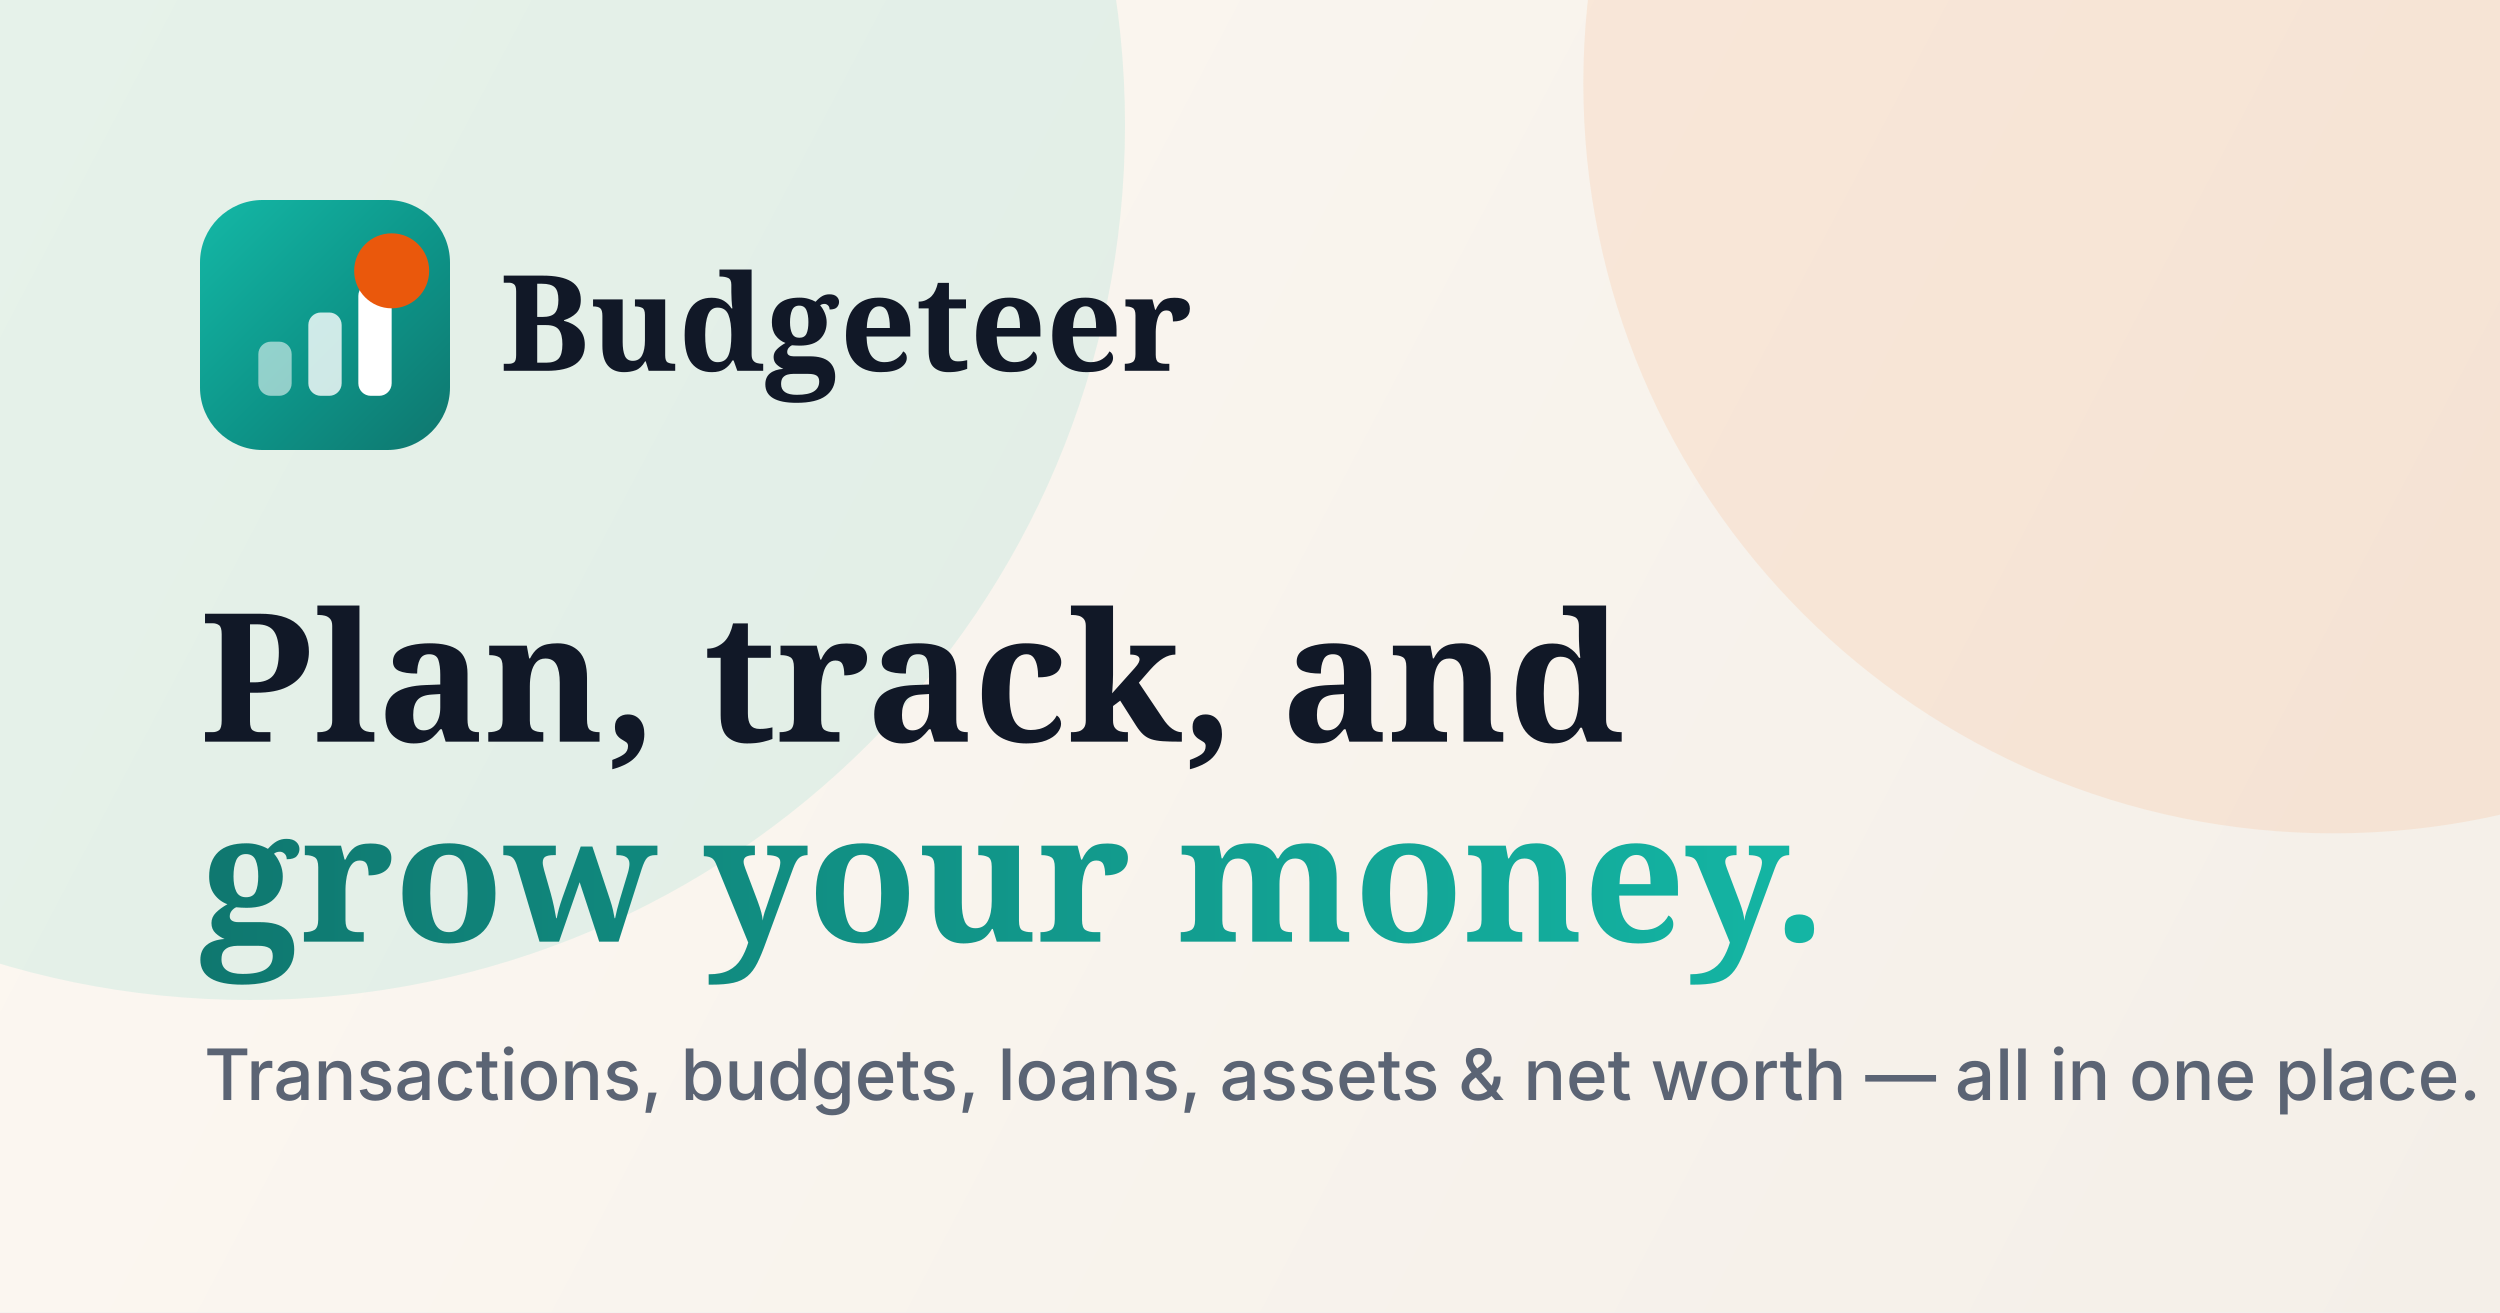
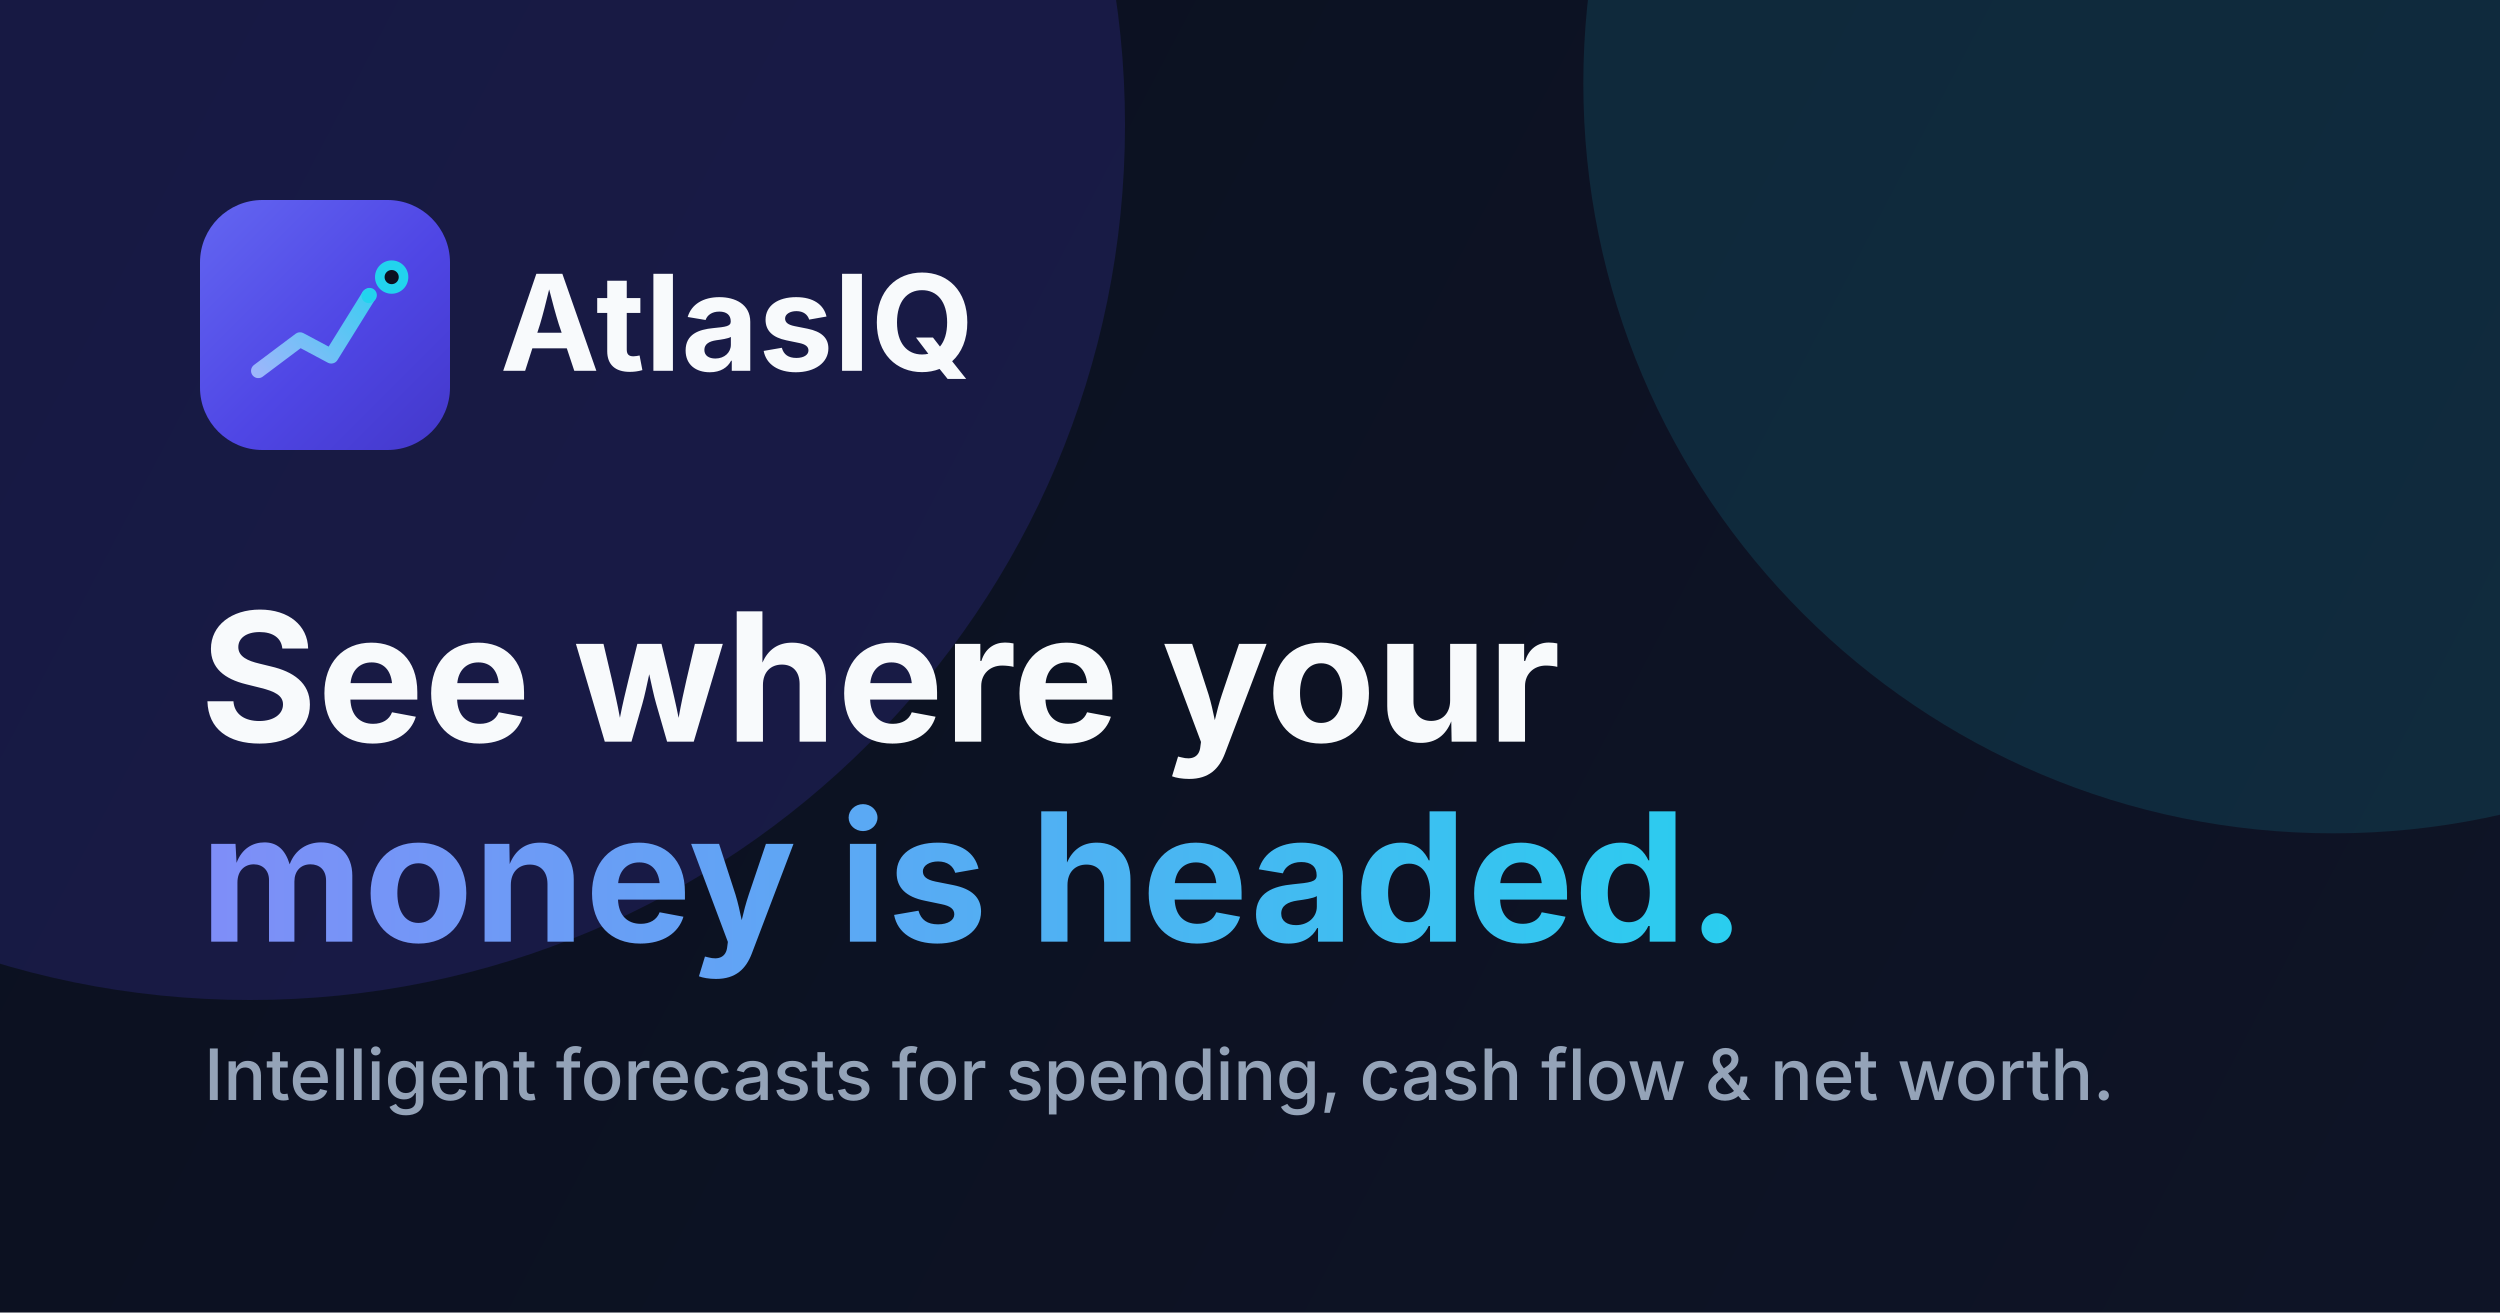
- <svg xmlns="http://www.w3.org/2000/svg" width="1200" height="630" viewBox="0 0 1200 630" fill="none" role="img" aria-label="Budgeteer — Plan, track, and grow your money.">
+ <svg xmlns="http://www.w3.org/2000/svg" width="1200" height="630" viewBox="0 0 1200 630" fill="none" role="img" aria-label="AtlasIQ — See where your money is headed.">
  <defs>
    <linearGradient id="bg" x1="0" y1="0" x2="1200" y2="630" gradientUnits="userSpaceOnUse">
-       <stop stop-color="#FDF8F2" />
-       <stop offset="1" stop-color="#F4EFE8" />
+       <stop stop-color="#0B1020" />
+       <stop offset="1" stop-color="#0E1426" />
    </linearGradient>
    <linearGradient id="tile" x1="0" y1="0" x2="120" y2="120" gradientUnits="userSpaceOnUse">
-       <stop stop-color="#14B8A6" />
-       <stop offset="0.55" stop-color="#0D9488" />
-       <stop offset="1" stop-color="#0F766E" />
+       <stop stop-color="#6366F1" />
+       <stop offset="0.55" stop-color="#4F46E5" />
+       <stop offset="1" stop-color="#4338CA" />
    </linearGradient>
-     <linearGradient id="coin" x1="0" y1="0" x2="40" y2="40" gradientUnits="userSpaceOnUse">
-       <stop stop-color="#FDBA74" />
-       <stop offset="0.5" stop-color="#F97316" />
-       <stop offset="1" stop-color="#EA580C" />
+     <linearGradient id="line" x1="28" y1="94" x2="98" y2="32" gradientUnits="userSpaceOnUse">
+       <stop stop-color="#A5B4FC" />
+       <stop offset="1" stop-color="#22D3EE" />
    </linearGradient>
    <linearGradient id="textTeal" x1="80" y1="0" x2="900" y2="0" gradientUnits="userSpaceOnUse">
-       <stop stop-color="#0F766E" />
-       <stop offset="1" stop-color="#14B8A6" />
+       <stop stop-color="#818CF8" />
+       <stop offset="1" stop-color="#22D3EE" />
    </linearGradient>
  </defs>
  <rect width="1200" height="630" fill="url(#bg)" />
-   <circle cx="120" cy="60" r="420" fill="#14B8A6" fill-opacity="0.10" />
-   <circle cx="1120" cy="40" r="360" fill="#F97316" fill-opacity="0.10" />
+   <circle cx="120" cy="60" r="420" fill="#4F46E5" fill-opacity="0.18" />
+   <circle cx="1120" cy="40" r="360" fill="#22D3EE" fill-opacity="0.12" />
  <g transform="translate(96, 96)">
    <rect width="120" height="120" rx="30" fill="url(#tile)" />
-     <rect x="28" y="68" width="16" height="26" rx="6" fill="#FFFFFF" fill-opacity="0.55" />
-     <rect x="52" y="54" width="16" height="40" rx="6" fill="#FFFFFF" fill-opacity="0.8" />
-     <rect x="76" y="40" width="16" height="54" rx="6" fill="#FFFFFF" />
-     <circle cx="92" cy="34" r="18" fill="url(#coin)" />
+     <path d="M28 82 L48 67 L63 75 L81 46" stroke="url(#line)" stroke-width="7" stroke-linecap="round" stroke-linejoin="round" fill="none" />
+     <path d="M81 46 L92 37" stroke="#22D3EE" stroke-width="7" stroke-linecap="round" stroke-linejoin="round" stroke-dasharray="0.5 11" fill="none" />
+     <circle cx="92" cy="37" r="8" fill="#22D3EE" />
+     <circle cx="92" cy="37" r="3.4" fill="#0B1020" />
  </g>
-   <text x="240" y="178" font-family="IBM Plex Serif, serif" font-size="64" font-weight="700" fill="#111827">Budgeteer</text>
-   <text x="96" y="356" font-family="IBM Plex Serif, serif" font-size="86" font-weight="700" fill="#111827">Plan, track, and</text>
-   <text x="96" y="452" font-family="IBM Plex Serif, serif" font-size="86" font-weight="700" fill="url(#textTeal)">grow your money.</text>
-   <text x="98" y="528" font-family="Inter, sans-serif" font-size="34" font-weight="500" fill="#5B6474">Transactions, budgets, loans, assets &amp; net worth — all in one place.</text>
+   <text x="240" y="178" font-family="Space Grotesk, Inter, sans-serif" font-size="64" font-weight="700" fill="#F8FAFC">AtlasIQ</text>
+   <text x="96" y="356" font-family="Space Grotesk, Inter, sans-serif" font-size="86" font-weight="700" fill="#F8FAFC">See where your</text>
+   <text x="96" y="452" font-family="Space Grotesk, Inter, sans-serif" font-size="86" font-weight="700" fill="url(#textTeal)">money is headed.</text>
+   <text x="98" y="528" font-family="Inter, sans-serif" font-size="34" font-weight="500" fill="#94A3B8">Intelligent forecasts for spending, cash flow &amp; net worth.</text>
</svg>
